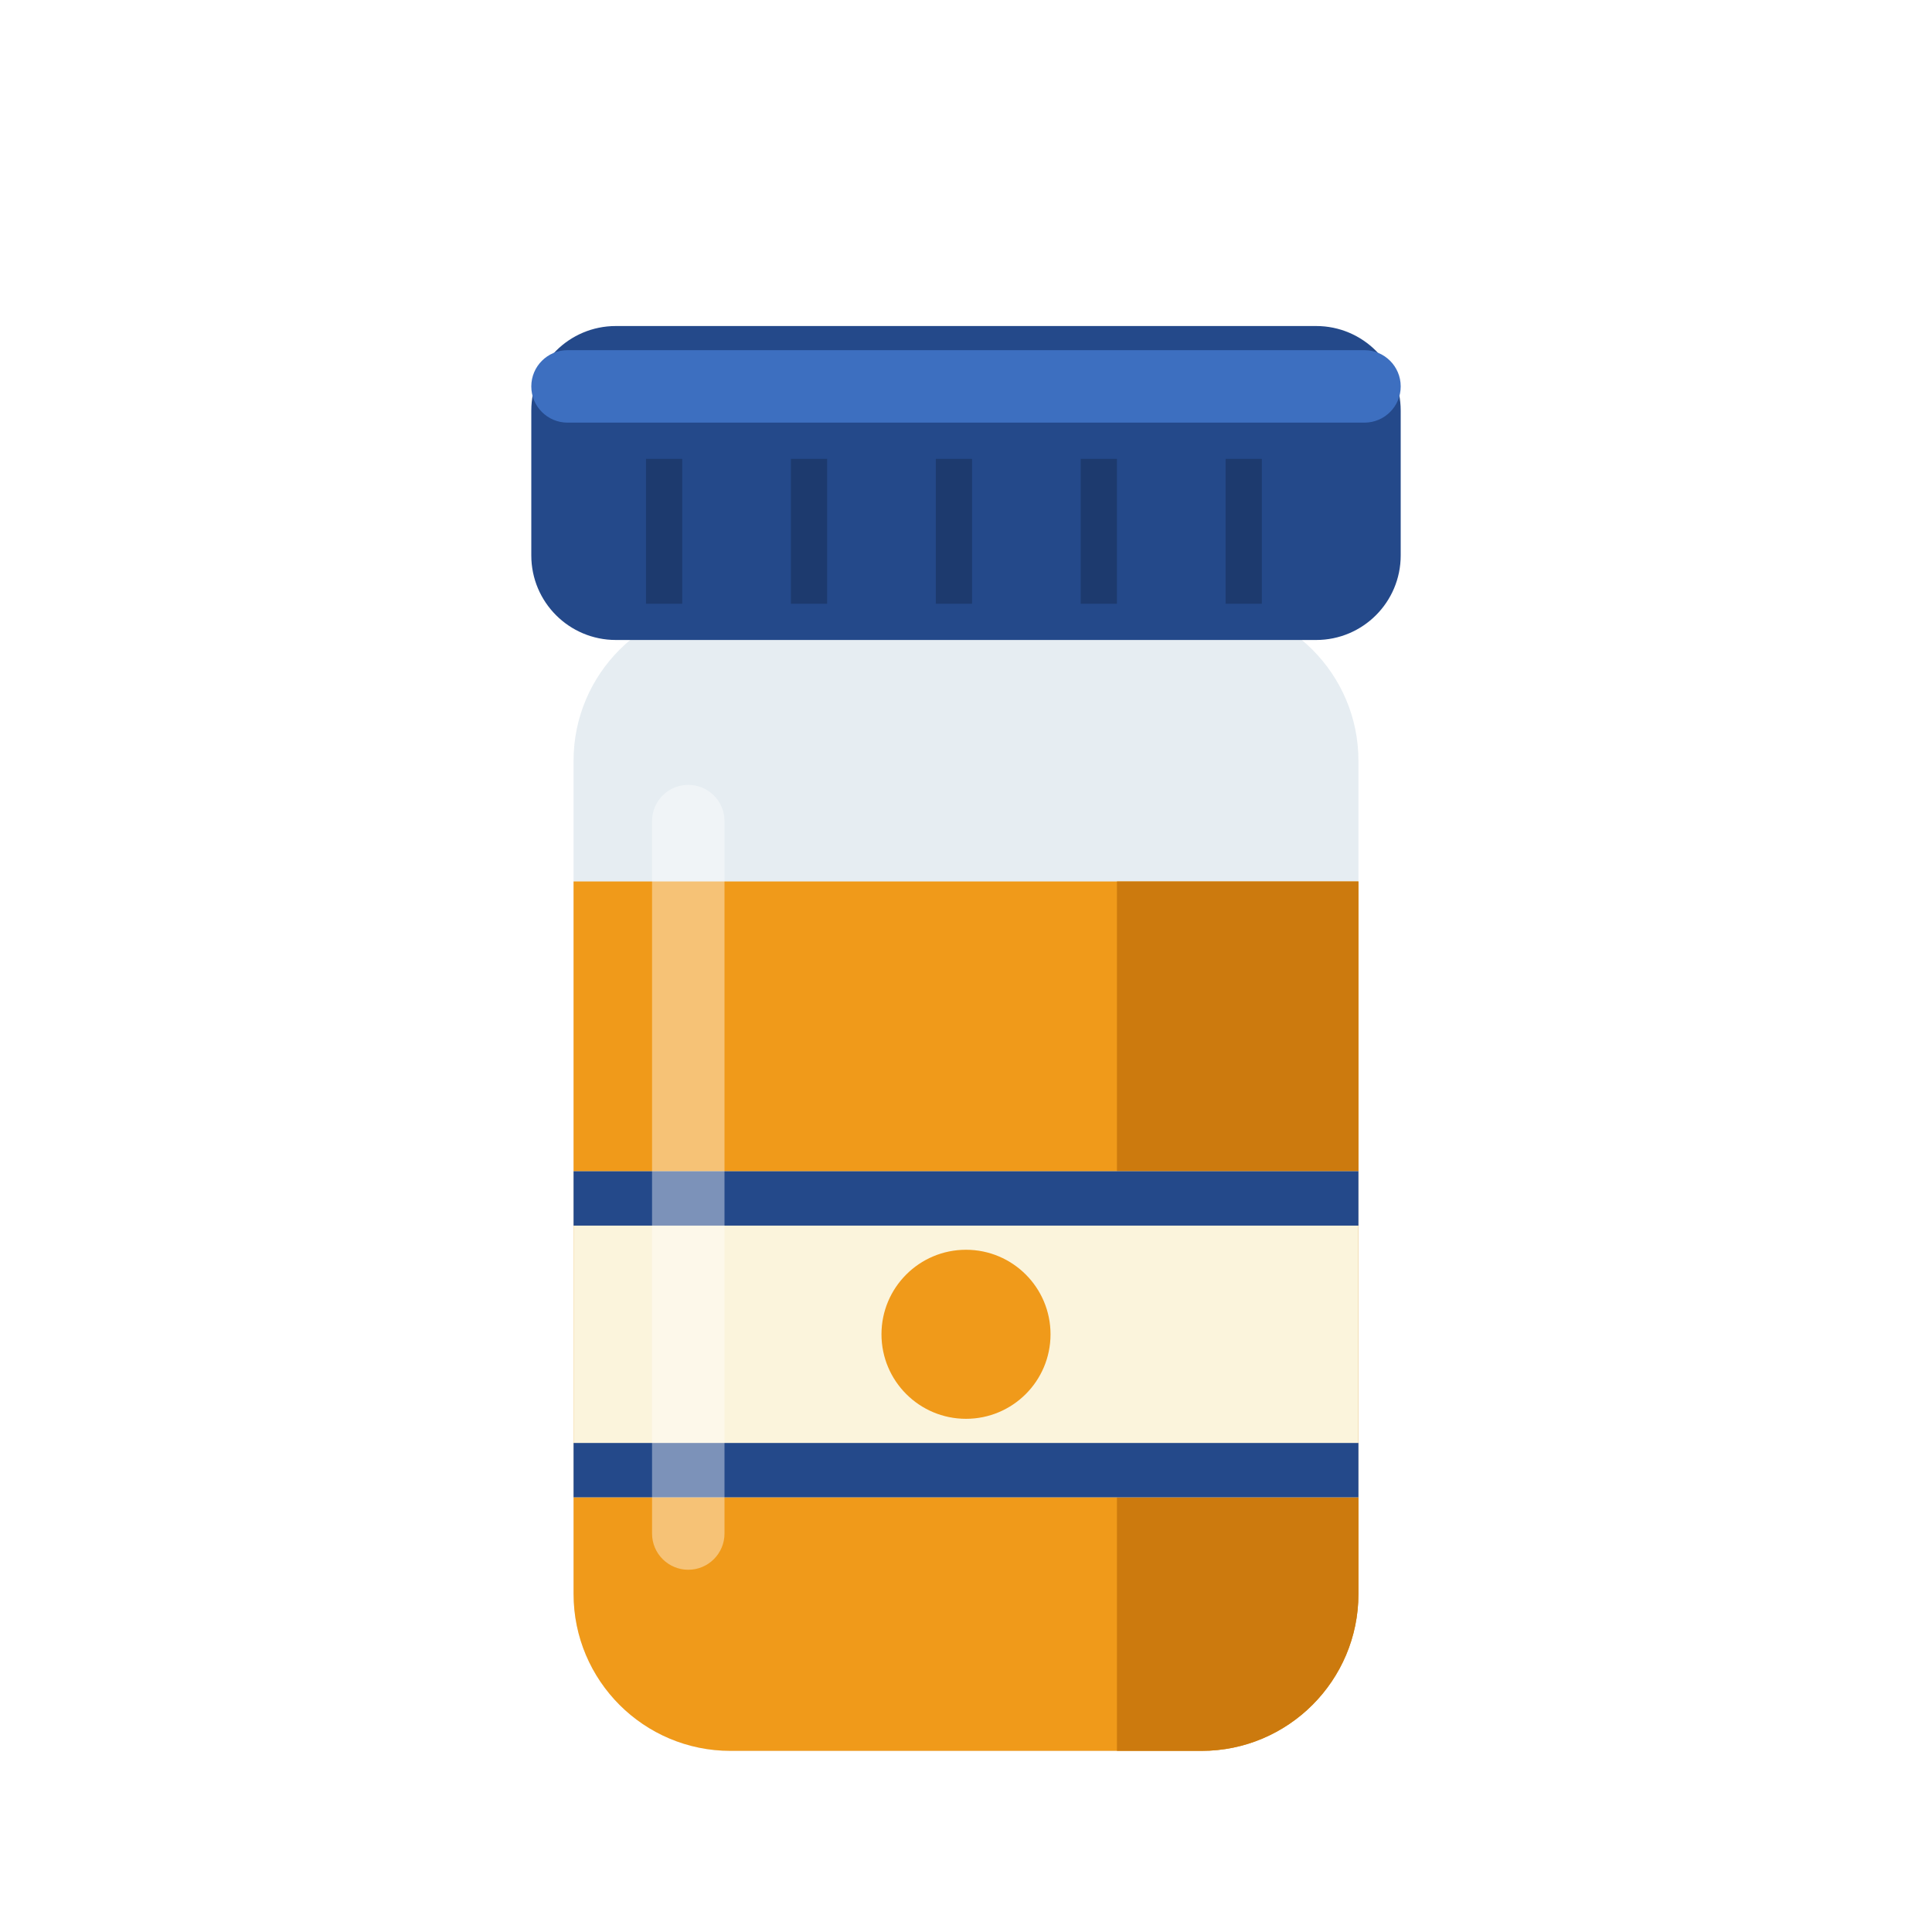
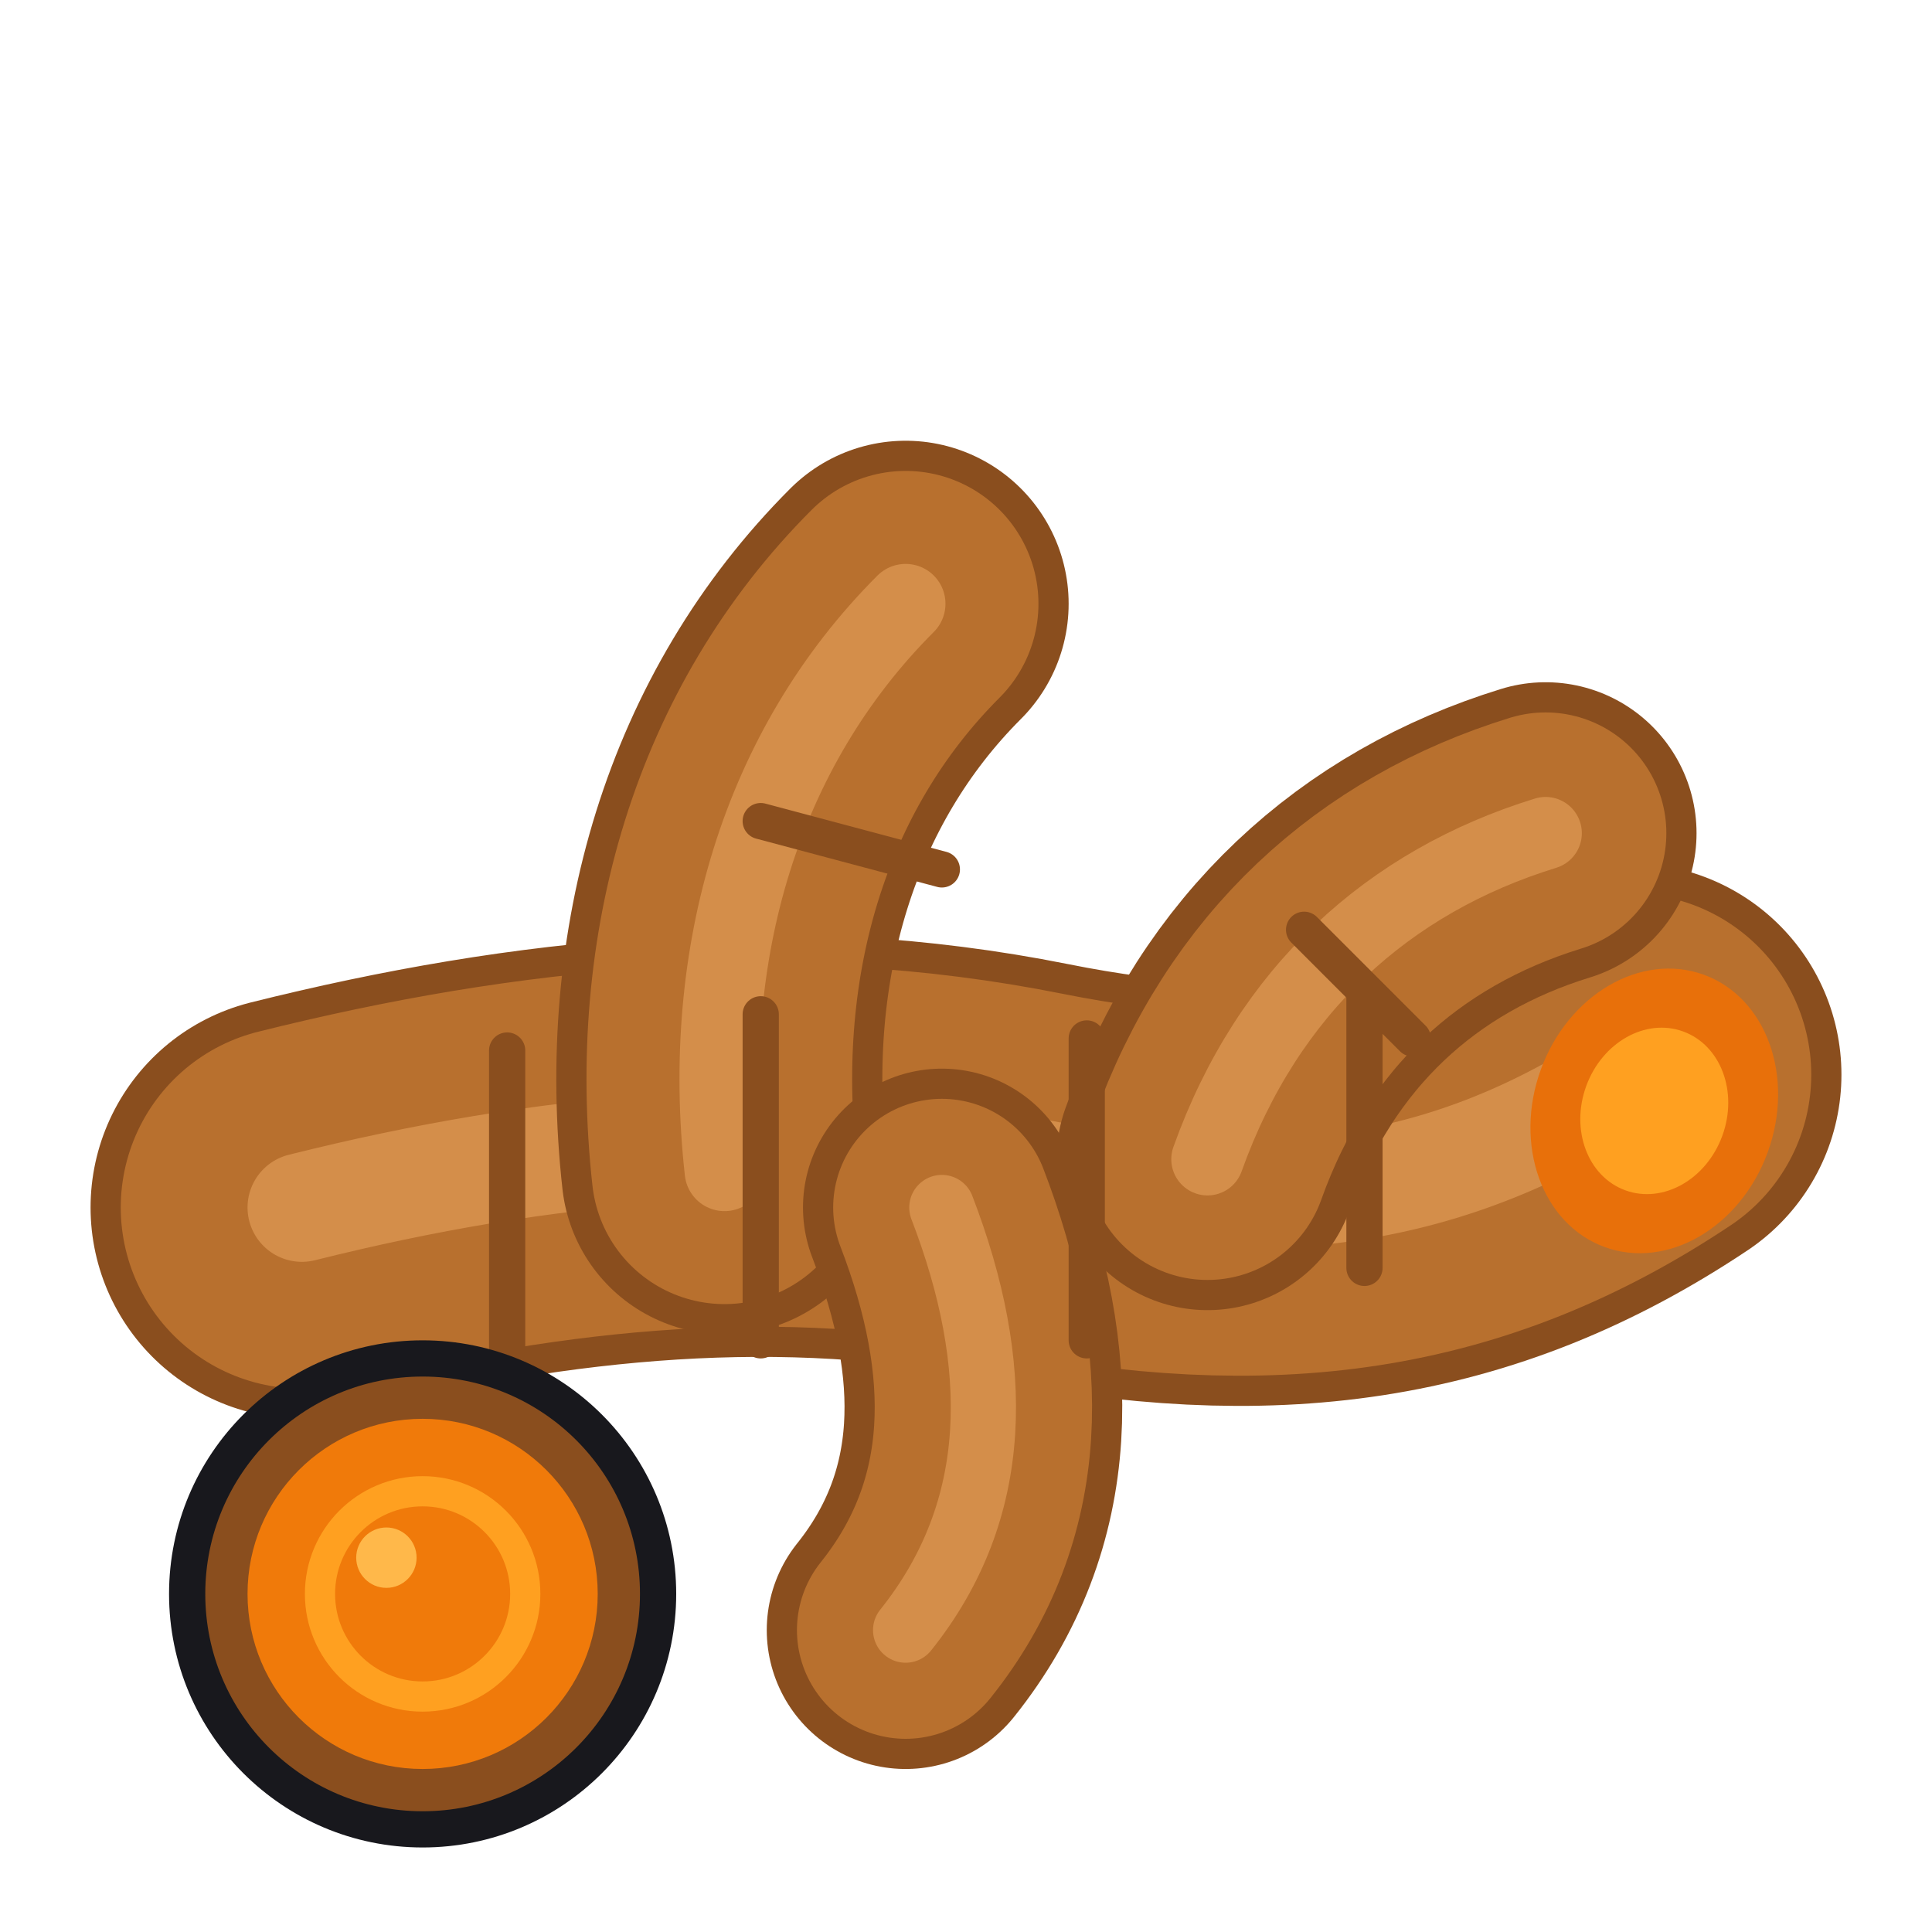
<svg xmlns="http://www.w3.org/2000/svg" viewBox="0 0 32 32">
-   <rect width="13" height="19" x="9.5" y="10" fill="#e6edf2" rx="2.6" />
-   <clipPath id="sj">
-     <rect width="13" height="19" x="9.5" y="10" fill="#000" rx="2.6" />
-   </clipPath>
-   <g clip-path="url(#sj)">
-     <rect width="13" height="14.4" x="9.5" y="14.6" fill="#f09a1a" />
-     <rect width="4" height="14.4" x="18.5" y="14.6" fill="#cc7a0e" />
-     <rect width="13" height="5.4" x="9.5" y="19.4" fill="#fbf4dc" />
-     <rect width="13" height="0.9" x="9.5" y="19.4" fill="#24498a" />
-     <rect width="13" height="0.9" x="9.5" y="23.9" fill="#24498a" />
-     <circle cx="16" cy="22.1" r="1.4" fill="#f09a1a" />
-   </g>
-   <rect width="1.2" height="13" x="10.8" y="13" fill="#ffffff66" rx="0.6" />
-   <rect width="14.4" height="5.2" x="8.8" y="5.4" fill="#24498a" rx="1.4" />
-   <rect width="14.4" height="1.2" x="8.8" y="5.8" fill="#3d6fc0" rx="0.6" />
-   <path fill="none" stroke="#00000033" stroke-width="0.6" d="M11 7.6v2.4M13.4 7.6v2.4M15.8 7.6v2.4M18.2 7.6v2.4M20.6 7.6v2.4" />
+   <path fill="none" stroke="#8a4e1e" stroke-linecap="round" stroke-linejoin="round" stroke-width="7" d="M5 20c4-1 8-1.4 12-.6s7 .4 10-1.6" />
+   <path fill="none" stroke="#b8702e" stroke-linecap="round" stroke-linejoin="round" stroke-width="6" d="M5 20c4-1 8-1.4 12-.6s7 .4 10-1.6" />
+   <path fill="none" stroke="#d48e4a" stroke-linecap="round" stroke-linejoin="round" stroke-width="1.8" d="M5 20c4-1 8-1.4 12-.6s7 .4 10-1.6" />
+   <path fill="none" stroke="#8a4e1e" stroke-linecap="round" stroke-linejoin="round" stroke-width="5.4" d="M12 19.4c-.4-3.6.6-7 3-9.4" />
+   <path fill="none" stroke="#b8702e" stroke-linecap="round" stroke-linejoin="round" stroke-width="4.4" d="M12 19.4c-.4-3.6.6-7 3-9.4" />
+   <path fill="none" stroke="#d48e4a" stroke-linecap="round" stroke-linejoin="round" stroke-width="1.32" d="M12 19.4c-.4-3.6.6-7 3-9.4" />
+   <path fill="none" stroke="#8a4e1e" stroke-linecap="round" stroke-linejoin="round" stroke-width="5" d="M20 19.2c1-2.8 3-4.6 5.6-5.4" />
+   <path fill="none" stroke="#b8702e" stroke-linecap="round" stroke-linejoin="round" stroke-width="4" d="M20 19.2c1-2.8 3-4.6 5.6-5.4" />
+   <path fill="none" stroke="#d48e4a" stroke-linecap="round" stroke-linejoin="round" stroke-width="1.2" d="M20 19.2c1-2.8 3-4.6 5.6-5.4" />
+   <path fill="none" stroke="#8a4e1e" stroke-linecap="round" stroke-linejoin="round" stroke-width="4.6" d="M15.6 20c1 2.6 1 5-.6 7" />
+   <path fill="none" stroke="#b8702e" stroke-linecap="round" stroke-linejoin="round" stroke-width="3.6" d="M15.6 20c1 2.6 1 5-.6 7" />
+   <path fill="none" stroke="#d48e4a" stroke-linecap="round" stroke-linejoin="round" stroke-width="1.08" d="M15.6 20c1 2.6 1 5-.6 7" />
+   <path fill="none" stroke="#8a4e1e" stroke-linecap="round" stroke-linejoin="round" stroke-width="0.6" d="M8.4 17.4v5M12.6 16.8v5.4M18 17.2v5M22.6 16.4v4.6M12.6 13.6l3 .8M21.6 15.4l1.8 1.8" />
+   <ellipse cx="27.4" cy="18.4" rx="2" ry="2.4" fill="#e8700a" transform="rotate(20 27.4 18.4)" />
+   <ellipse cx="27.4" cy="18.4" rx="1.2" ry="1.4" fill="#ffa020" transform="rotate(20 27.4 18.4)" />
+   <path fill="#18181d" stroke="#18181d" stroke-width="1.2" stroke-linejoin="round" d="M3.4 26.4a3.6 3.6 0 1 0 7.2 0a3.6 3.6 0 1 0 -7.2 0z" />
+   <circle cx="7" cy="26.4" r="3.6" fill="#8a4e1e" />
+   <circle cx="7" cy="26.4" r="2.9" fill="#f07a0a" />
+   <circle cx="7" cy="26.4" r="1.7" fill="none" stroke="#ffa020" stroke-width=".5" />
+   <circle cx="6.4" cy="25.8" r="0.5" fill="#ffb84a" />
</svg>
